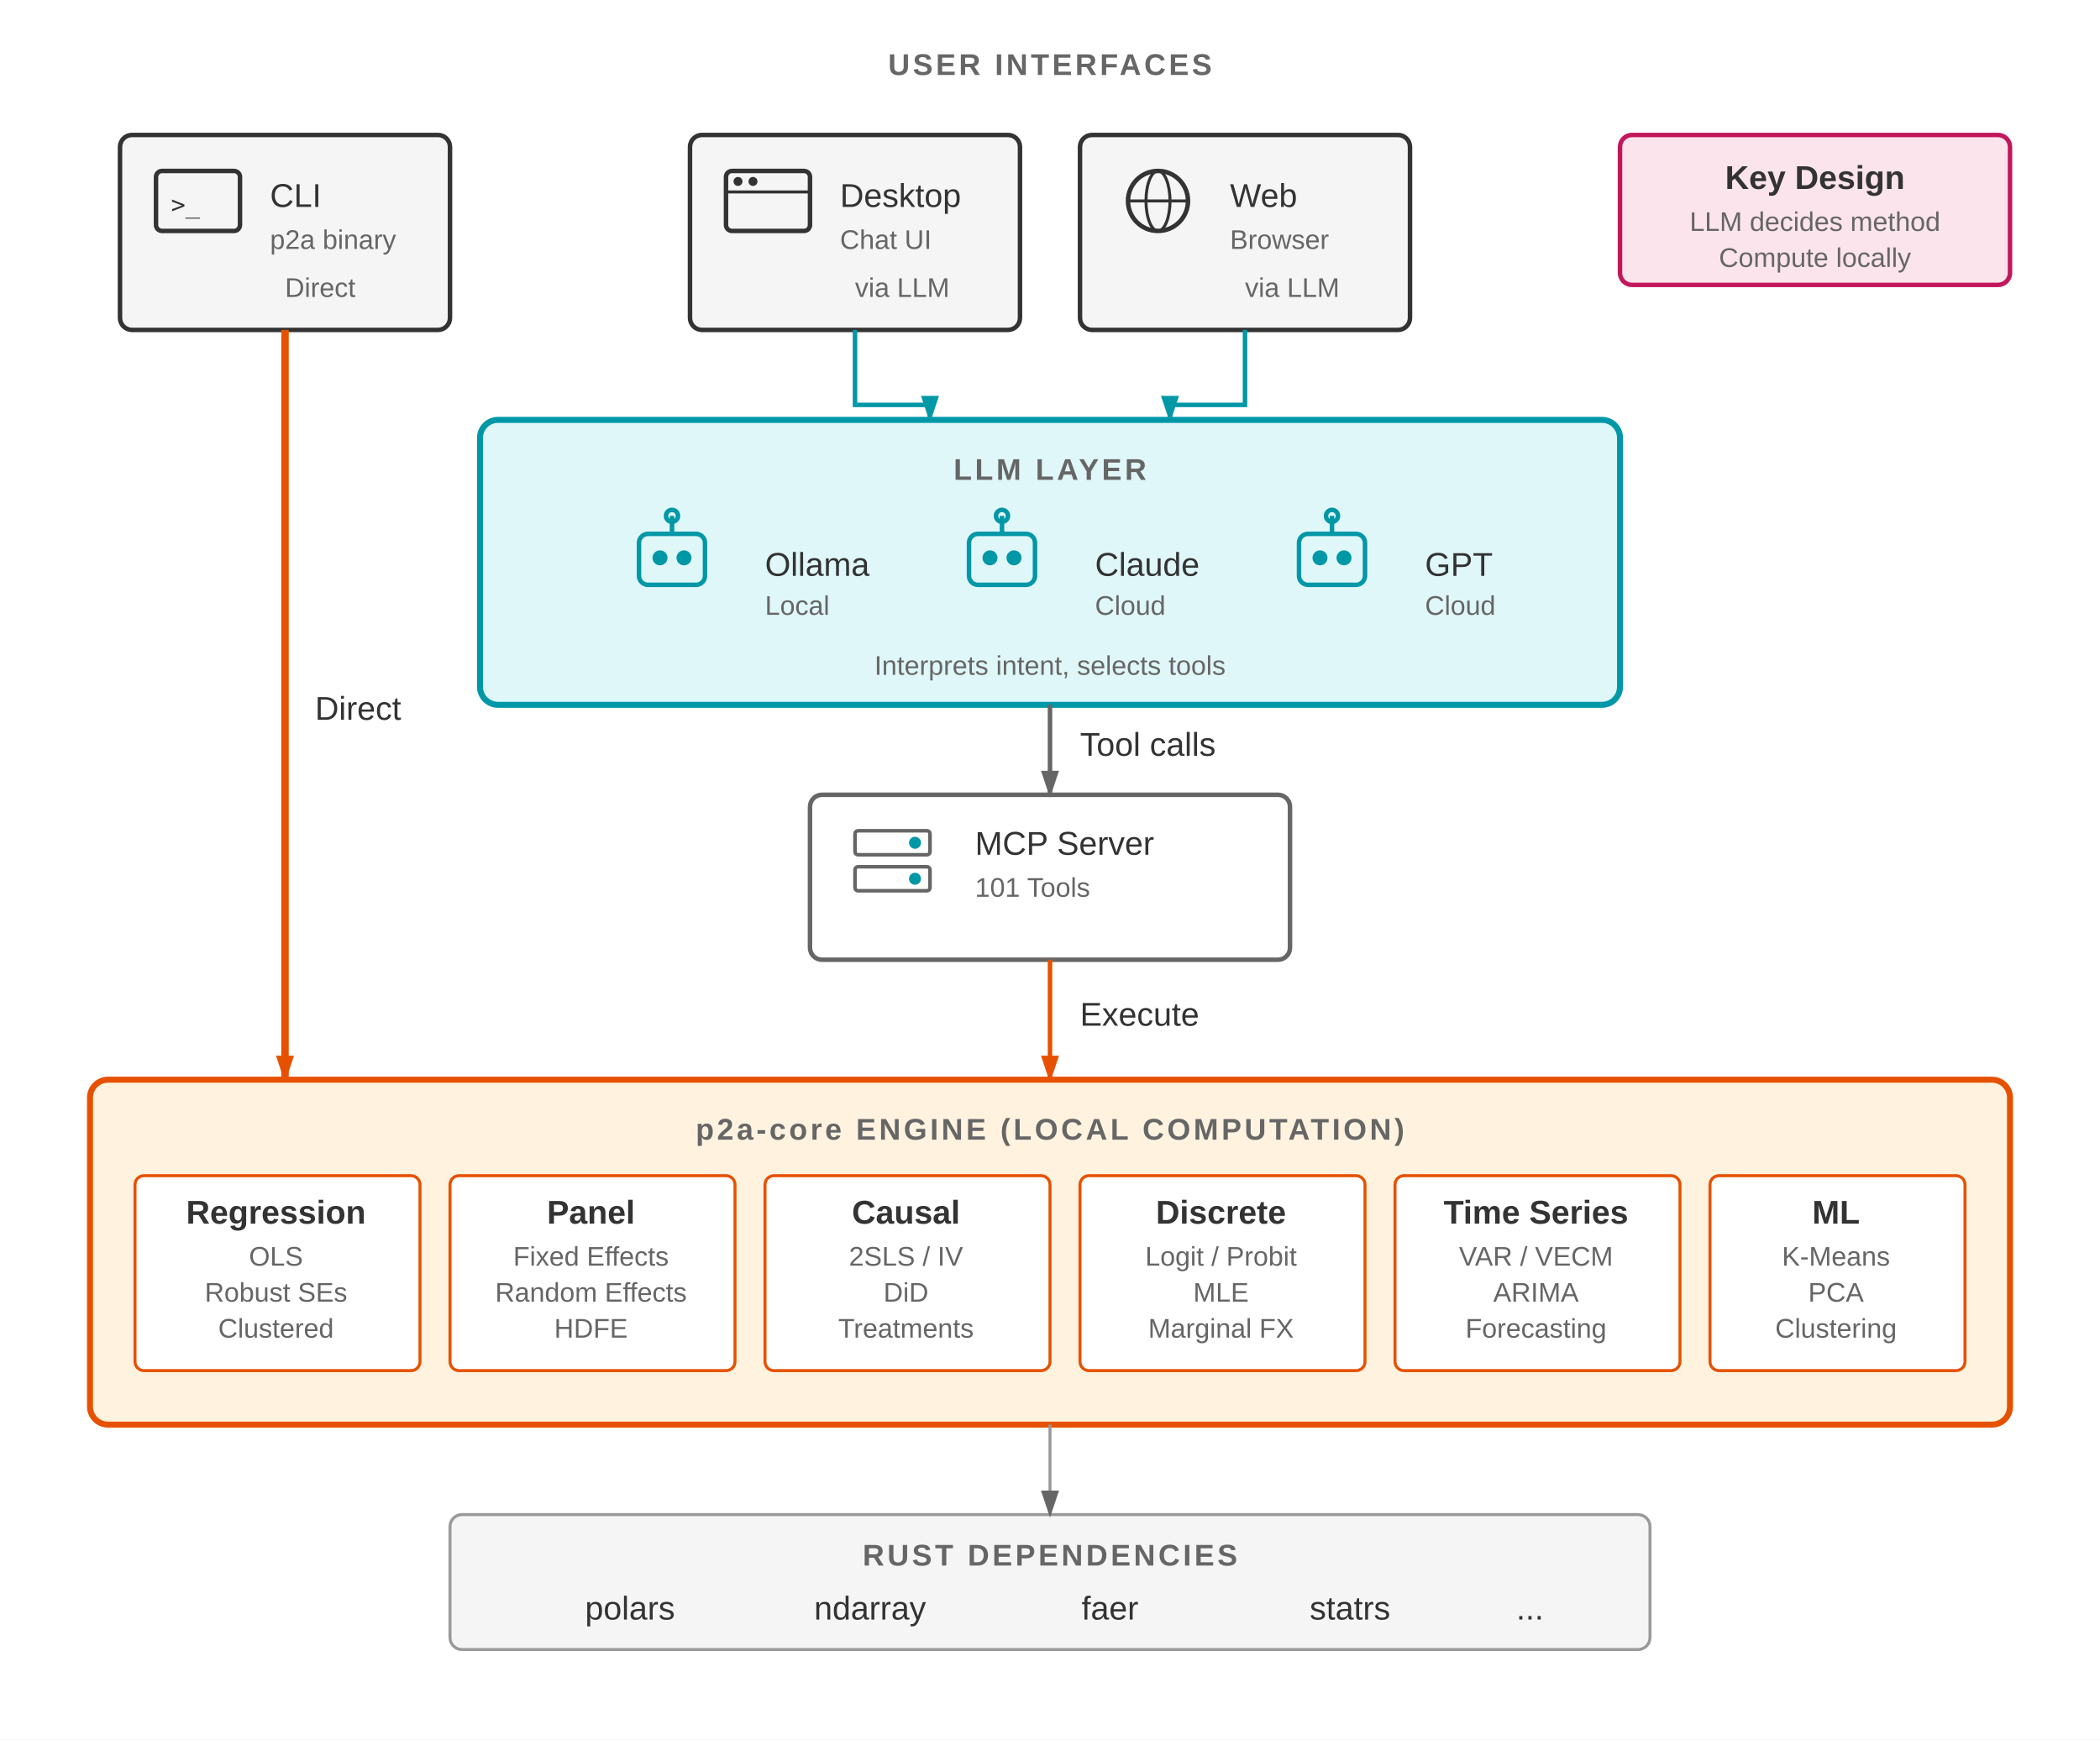
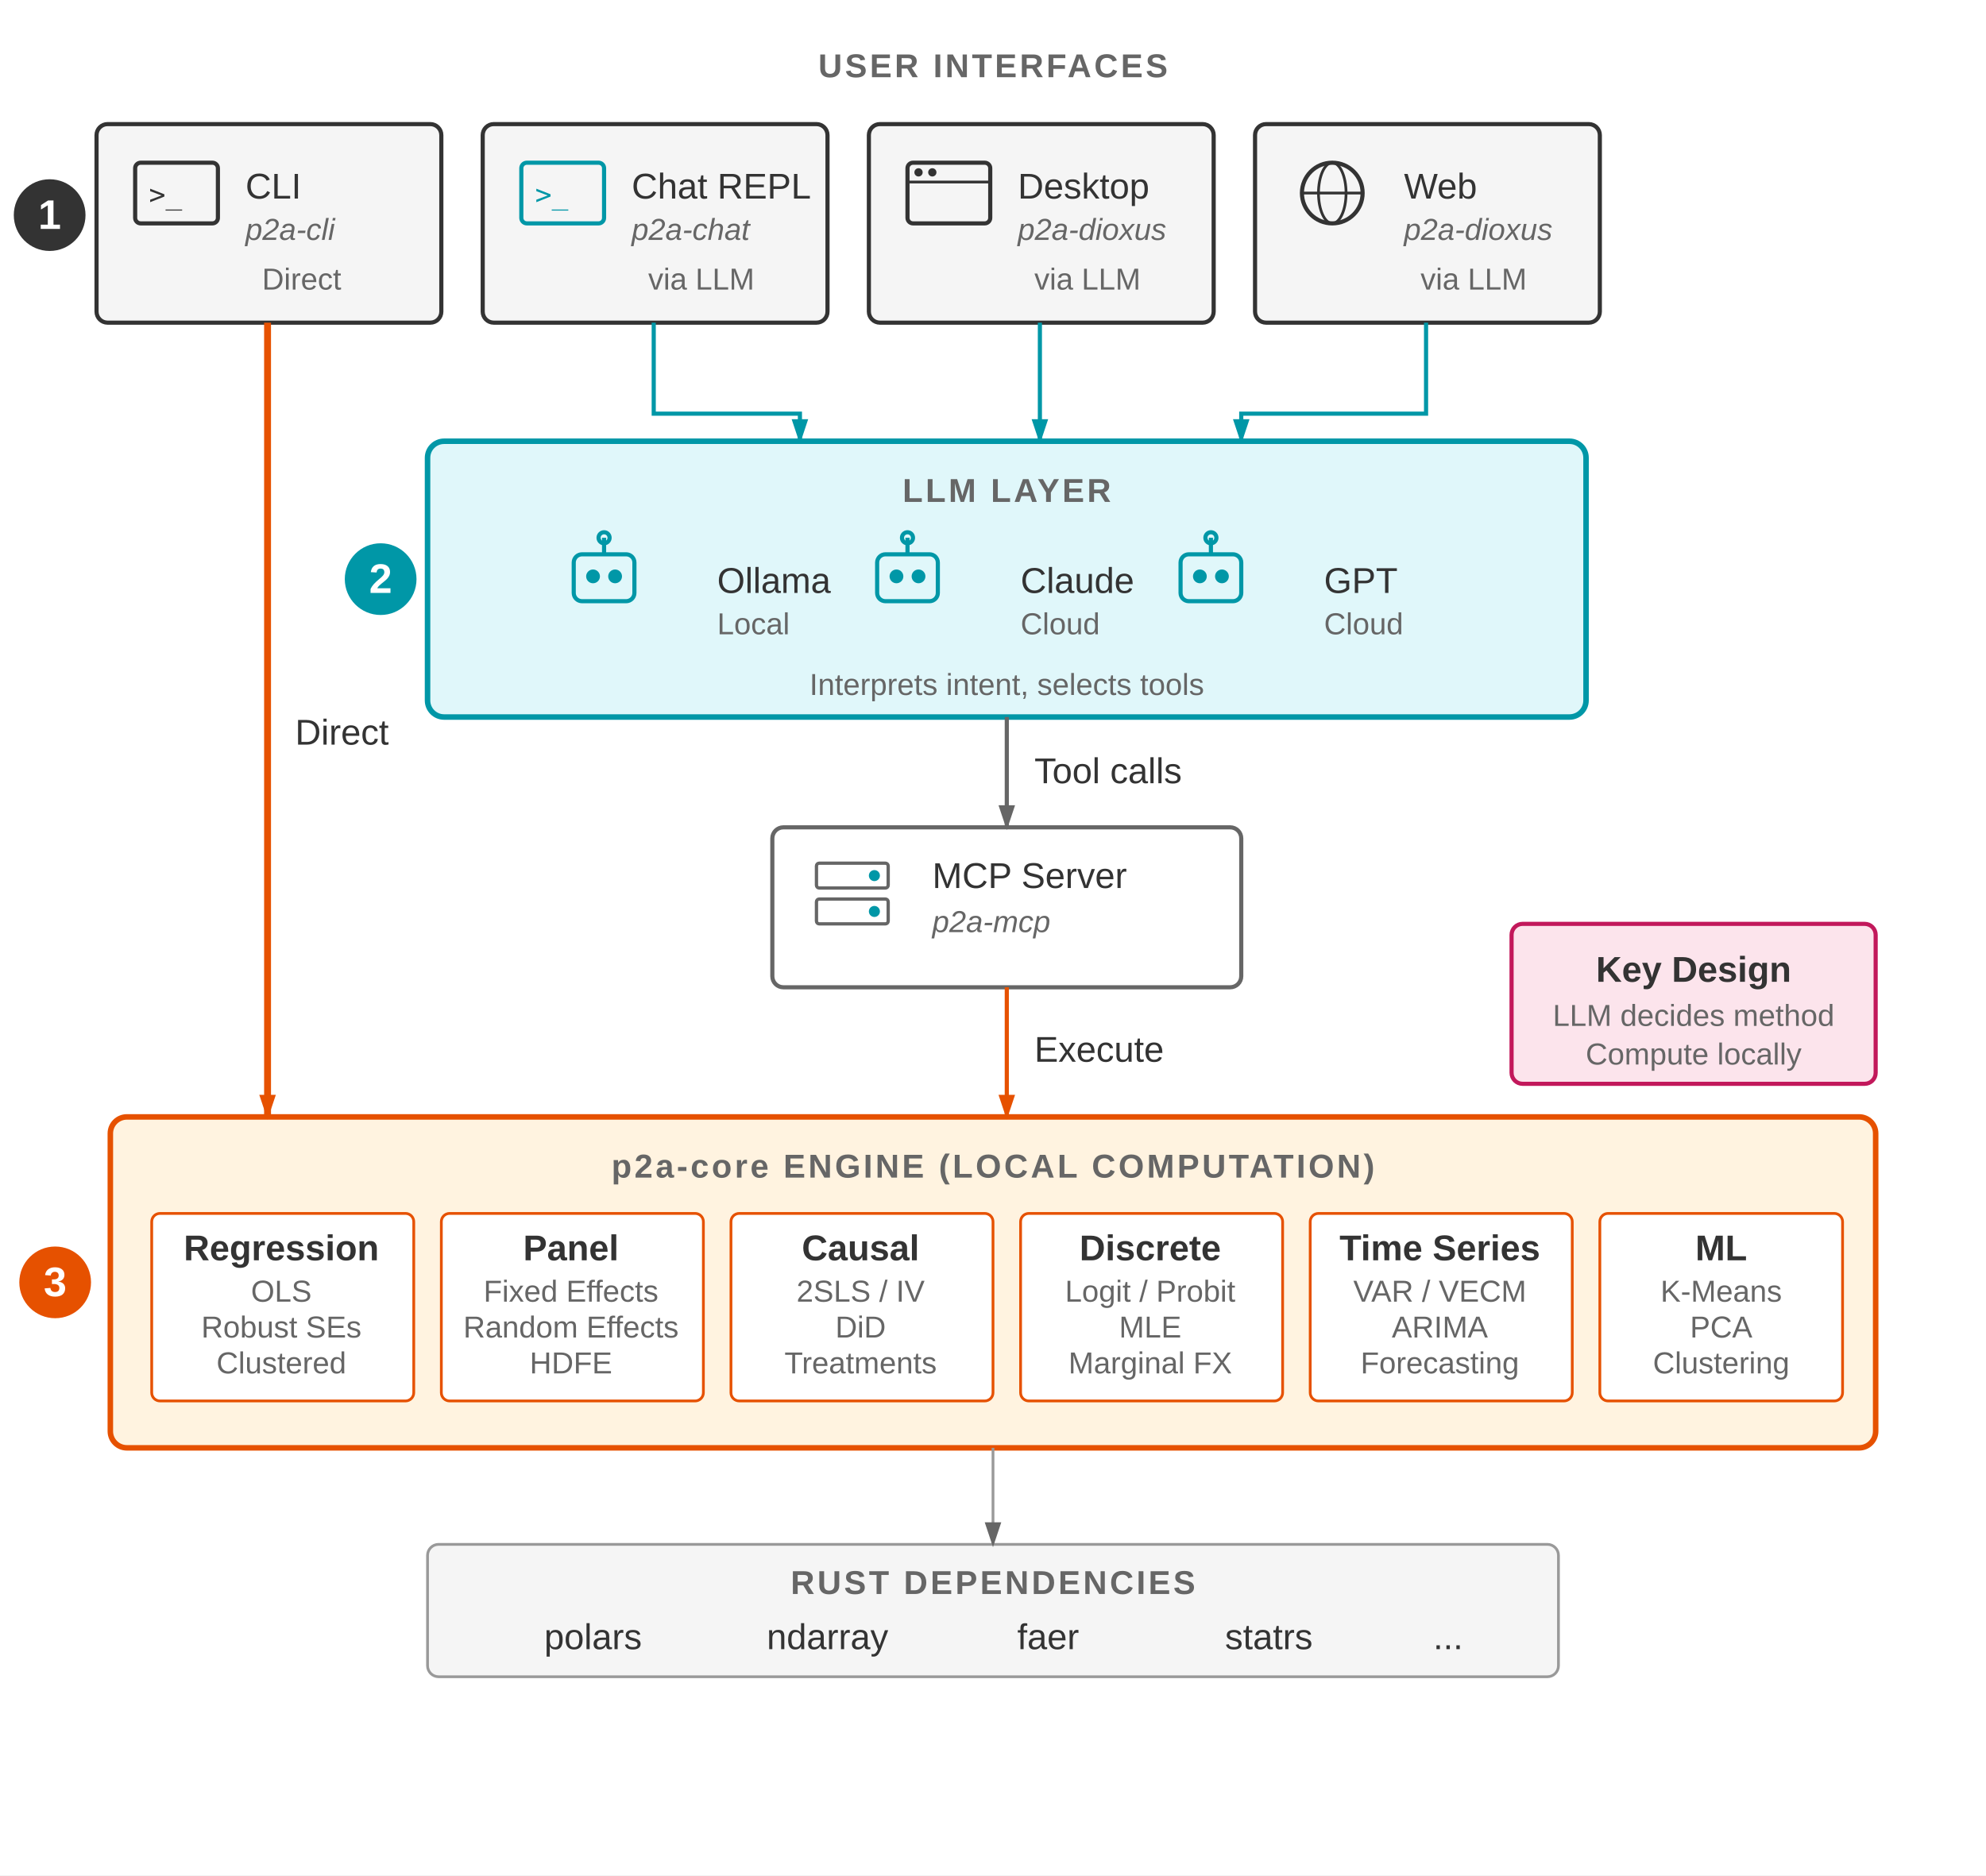
- <svg xmlns="http://www.w3.org/2000/svg" viewBox="0 0 700 580" width="700" height="580">
+ <svg xmlns="http://www.w3.org/2000/svg" viewBox="0 0 720 680" width="720" height="680">
  <defs>
    <style>
-       .title { font-family: 'Helvetica Neue', Arial, sans-serif; font-size: 14px; font-weight: 600; fill: #000; }
-       .label { font-family: 'Helvetica Neue', Arial, sans-serif; font-size: 11px; fill: #333; }
-       .sublabel { font-family: 'Helvetica Neue', Arial, sans-serif; font-size: 9px; fill: #666; }
-       .edge-label { font-family: 'Helvetica Neue', Arial, sans-serif; font-size: 11px; fill: #333; font-weight: 500; }
-       .section-title { font-family: 'Helvetica Neue', Arial, sans-serif; font-size: 10px; font-weight: 600; fill: #666; letter-spacing: 1px; }
+       .title { font-family: 'Helvetica Neue', Arial, sans-serif; font-size: 16px; font-weight: 600; fill: #000; }
+       .label { font-family: 'Helvetica Neue', Arial, sans-serif; font-size: 13px; fill: #333; }
+       .sublabel { font-family: 'Helvetica Neue', Arial, sans-serif; font-size: 11px; fill: #666; }
+       .edge-label { font-family: 'Helvetica Neue', Arial, sans-serif; font-size: 13px; fill: #333; font-weight: 500; }
+       .section-title { font-family: 'Helvetica Neue', Arial, sans-serif; font-size: 12px; font-weight: 600; fill: #666; letter-spacing: 1px; }
    </style>
    <marker id="arrow" markerWidth="10" markerHeight="10" refX="8" refY="3" orient="auto" markerUnits="userSpaceOnUse">
      <path d="M0,0 L0,6 L9,3 z" fill="#666" />
    </marker>
    <marker id="arrow-cyan" markerWidth="10" markerHeight="10" refX="8" refY="3" orient="auto" markerUnits="userSpaceOnUse">
      <path d="M0,0 L0,6 L9,3 z" fill="#0097A7" />
    </marker>
    <marker id="arrow-orange" markerWidth="10" markerHeight="10" refX="8" refY="3" orient="auto" markerUnits="userSpaceOnUse">
      <path d="M0,0 L0,6 L9,3 z" fill="#E65100" />
    </marker>
  </defs>
-   <rect width="700" height="580" fill="#fff" />
-   <text x="350" y="25" text-anchor="middle" class="section-title">USER INTERFACES</text>
-   <g transform="translate(40, 45)">
-     <rect x="0" y="0" width="110" height="65" rx="4" fill="#f5f5f5" stroke="#333" stroke-width="1.5" />
-     <rect x="12" y="12" width="28" height="20" rx="2" fill="none" stroke="#333" stroke-width="1.5" />
-     <text x="17" y="26" font-family="monospace" font-size="8" fill="#333">&gt;_</text>
-     <text x="50" y="24" class="label">CLI</text>
-     <text x="50" y="38" class="sublabel">p2a binary</text>
-     <text x="55" y="54" class="sublabel" fill="#E65100">Direct</text>
+   <rect width="720" height="680" fill="#fff" />
+   <g transform="translate(18, 78)">
+     <circle cx="0" cy="0" r="13" fill="#333" stroke="none" />
+     <text x="0" y="5" text-anchor="middle" font-family="'Helvetica Neue', Arial, sans-serif" font-size="15" font-weight="700" fill="#fff">1</text>
  </g>
-   <g transform="translate(230, 45)">
-     <rect x="0" y="0" width="110" height="65" rx="4" fill="#f5f5f5" stroke="#333" stroke-width="1.5" />
-     <rect x="12" y="12" width="28" height="20" rx="2" fill="none" stroke="#333" stroke-width="1.5" />
-     <line x1="12" y1="19" x2="40" y2="19" stroke="#333" stroke-width="1" />
-     <circle cx="16" cy="15.5" r="1.5" fill="#333" />
-     <circle cx="21" cy="15.5" r="1.5" fill="#333" />
-     <text x="50" y="24" class="label">Desktop</text>
-     <text x="50" y="38" class="sublabel">Chat UI</text>
-     <text x="55" y="54" class="sublabel" fill="#0097A7">via LLM</text>
+   <g transform="translate(138, 210)">
+     <circle cx="0" cy="0" r="13" fill="#0097A7" stroke="none" />
+     <text x="0" y="5" text-anchor="middle" font-family="'Helvetica Neue', Arial, sans-serif" font-size="15" font-weight="700" fill="#fff">2</text>
  </g>
-   <g transform="translate(360, 45)">
-     <rect x="0" y="0" width="110" height="65" rx="4" fill="#f5f5f5" stroke="#333" stroke-width="1.5" />
-     <circle cx="26" cy="22" r="10" fill="none" stroke="#333" stroke-width="1.5" />
-     <ellipse cx="26" cy="22" rx="4" ry="10" fill="none" stroke="#333" stroke-width="1" />
-     <line x1="16" y1="22" x2="36" y2="22" stroke="#333" stroke-width="1" />
-     <text x="50" y="24" class="label">Web</text>
-     <text x="50" y="38" class="sublabel">Browser</text>
-     <text x="55" y="54" class="sublabel" fill="#0097A7">via LLM</text>
+   <g transform="translate(20, 465)">
+     <circle cx="0" cy="0" r="13" fill="#E65100" stroke="none" />
+     <text x="0" y="5" text-anchor="middle" font-family="'Helvetica Neue', Arial, sans-serif" font-size="15" font-weight="700" fill="#fff">3</text>
  </g>
-   <g transform="translate(160, 140)">
-     <rect x="0" y="0" width="380" height="95" rx="6" fill="#E0F7FA" stroke="#0097A7" stroke-width="2" />
-     <text x="190" y="20" text-anchor="middle" class="section-title" fill="#0097A7">LLM LAYER</text>
-     <g transform="translate(50, 32)">
+   <text x="360" y="28" text-anchor="middle" class="section-title">USER INTERFACES</text>
+   <g transform="translate(35, 45)">
+     <rect x="0" y="0" width="125" height="72" rx="4" fill="#f5f5f5" stroke="#333" stroke-width="1.5" />
+     <rect x="14" y="14" width="30" height="22" rx="2" fill="none" stroke="#333" stroke-width="1.5" />
+     <text x="19" y="29" font-family="monospace" font-size="10" fill="#333">&gt;_</text>
+     <text x="54" y="27" class="label">CLI</text>
+     <text x="54" y="42" class="sublabel" font-style="italic">p2a-cli</text>
+     <text x="60" y="60" class="sublabel" fill="#E65100">Direct</text>
+   </g>
+   <g transform="translate(175, 45)">
+     <rect x="0" y="0" width="125" height="72" rx="4" fill="#f5f5f5" stroke="#333" stroke-width="1.5" />
+     <rect x="14" y="14" width="30" height="22" rx="2" fill="none" stroke="#0097A7" stroke-width="1.5" />
+     <text x="19" y="29" font-family="monospace" font-size="10" fill="#0097A7">&gt;_</text>
+     <text x="54" y="27" class="label">Chat REPL</text>
+     <text x="54" y="42" class="sublabel" font-style="italic">p2a-chat</text>
+     <text x="60" y="60" class="sublabel" fill="#0097A7">via LLM</text>
+   </g>
+   <g transform="translate(315, 45)">
+     <rect x="0" y="0" width="125" height="72" rx="4" fill="#f5f5f5" stroke="#333" stroke-width="1.5" />
+     <rect x="14" y="14" width="30" height="22" rx="2" fill="none" stroke="#333" stroke-width="1.5" />
+     <line x1="14" y1="21" x2="44" y2="21" stroke="#333" stroke-width="1" />
+     <circle cx="18" cy="17.5" r="1.5" fill="#333" />
+     <circle cx="23" cy="17.5" r="1.5" fill="#333" />
+     <text x="54" y="27" class="label">Desktop</text>
+     <text x="54" y="42" class="sublabel" font-style="italic">p2a-dioxus</text>
+     <text x="60" y="60" class="sublabel" fill="#0097A7">via LLM</text>
+   </g>
+   <g transform="translate(455, 45)">
+     <rect x="0" y="0" width="125" height="72" rx="4" fill="#f5f5f5" stroke="#333" stroke-width="1.5" />
+     <circle cx="28" cy="25" r="11" fill="none" stroke="#333" stroke-width="1.5" />
+     <ellipse cx="28" cy="25" rx="5" ry="11" fill="none" stroke="#333" stroke-width="1" />
+     <line x1="17" y1="25" x2="39" y2="25" stroke="#333" stroke-width="1" />
+     <text x="54" y="27" class="label">Web</text>
+     <text x="54" y="42" class="sublabel" font-style="italic">p2a-dioxus</text>
+     <text x="60" y="60" class="sublabel" fill="#0097A7">via LLM</text>
+   </g>
+   <g transform="translate(155, 160)">
+     <rect x="0" y="0" width="420" height="100" rx="6" fill="#E0F7FA" stroke="#0097A7" stroke-width="2" />
+     <text x="210" y="22" text-anchor="middle" class="section-title" fill="#0097A7">LLM LAYER</text>
+     <g transform="translate(50, 35)">
      <rect x="3" y="6" width="22" height="17" rx="3" fill="none" stroke="#0097A7" stroke-width="1.5" />
      <circle cx="10" cy="14" r="2.5" fill="#0097A7" />
      <circle cx="18" cy="14" r="2.5" fill="#0097A7" />
      <line x1="14" y1="0" x2="14" y2="6" stroke="#0097A7" stroke-width="1.5" />
      <circle cx="14" cy="0" r="2" fill="none" stroke="#0097A7" stroke-width="1.5" />
    </g>
-     <text x="95" y="52" class="label">Ollama</text>
-     <text x="95" y="65" class="sublabel">Local</text>
-     <g transform="translate(160, 32)">
+     <text x="105" y="55" class="label">Ollama</text>
+     <text x="105" y="70" class="sublabel">Local</text>
+     <g transform="translate(160, 35)">
      <rect x="3" y="6" width="22" height="17" rx="3" fill="none" stroke="#0097A7" stroke-width="1.5" />
      <circle cx="10" cy="14" r="2.5" fill="#0097A7" />
      <circle cx="18" cy="14" r="2.5" fill="#0097A7" />
      <line x1="14" y1="0" x2="14" y2="6" stroke="#0097A7" stroke-width="1.5" />
      <circle cx="14" cy="0" r="2" fill="none" stroke="#0097A7" stroke-width="1.5" />
    </g>
-     <text x="205" y="52" class="label">Claude</text>
-     <text x="205" y="65" class="sublabel">Cloud</text>
-     <g transform="translate(270, 32)">
+     <text x="215" y="55" class="label">Claude</text>
+     <text x="215" y="70" class="sublabel">Cloud</text>
+     <g transform="translate(270, 35)">
      <rect x="3" y="6" width="22" height="17" rx="3" fill="none" stroke="#0097A7" stroke-width="1.5" />
      <circle cx="10" cy="14" r="2.5" fill="#0097A7" />
      <circle cx="18" cy="14" r="2.5" fill="#0097A7" />
      <line x1="14" y1="0" x2="14" y2="6" stroke="#0097A7" stroke-width="1.5" />
      <circle cx="14" cy="0" r="2" fill="none" stroke="#0097A7" stroke-width="1.5" />
    </g>
-     <text x="315" y="52" class="label">GPT</text>
-     <text x="315" y="65" class="sublabel">Cloud</text>
-     <text x="190" y="85" text-anchor="middle" class="sublabel" fill="#0097A7">Interprets intent, selects tools</text>
+     <text x="325" y="55" class="label">GPT</text>
+     <text x="325" y="70" class="sublabel">Cloud</text>
+     <text x="210" y="92" text-anchor="middle" class="sublabel" fill="#0097A7">Interprets intent, selects tools</text>
  </g>
-   <g transform="translate(270, 265)">
-     <rect x="0" y="0" width="160" height="55" rx="4" fill="#fff" stroke="#666" stroke-width="1.5" />
-     <rect x="15" y="12" width="25" height="8" rx="1" fill="none" stroke="#666" stroke-width="1.2" />
-     <rect x="15" y="24" width="25" height="8" rx="1" fill="none" stroke="#666" stroke-width="1.2" />
-     <circle cx="35" cy="16" r="2" fill="#0097A7" />
-     <circle cx="35" cy="28" r="2" fill="#0097A7" />
-     <text x="55" y="20" class="label">MCP Server</text>
-     <text x="55" y="34" class="sublabel">101 Tools</text>
+   <g transform="translate(280, 300)">
+     <rect x="0" y="0" width="170" height="58" rx="4" fill="#fff" stroke="#666" stroke-width="1.5" />
+     <rect x="16" y="13" width="26" height="9" rx="1" fill="none" stroke="#666" stroke-width="1.2" />
+     <rect x="16" y="26" width="26" height="9" rx="1" fill="none" stroke="#666" stroke-width="1.2" />
+     <circle cx="37" cy="17.5" r="2" fill="#0097A7" />
+     <circle cx="37" cy="30.5" r="2" fill="#0097A7" />
+     <text x="58" y="22" class="label">MCP Server</text>
+     <text x="58" y="38" class="sublabel" font-style="italic">p2a-mcp</text>
  </g>
-   <g transform="translate(30, 360)">
-     <rect x="0" y="0" width="640" height="115" rx="6" fill="#FFF3E0" stroke="#E65100" stroke-width="2" />
-     <text x="320" y="20" text-anchor="middle" class="section-title" fill="#E65100">p2a-core ENGINE (LOCAL COMPUTATION)</text>
-     <g transform="translate(15, 32)">
-       <rect x="0" y="0" width="95" height="65" rx="3" fill="#fff" stroke="#E65100" stroke-width="1" />
-       <text x="47" y="16" text-anchor="middle" class="label" font-weight="600">Regression</text>
-       <text x="47" y="30" text-anchor="middle" class="sublabel">OLS</text>
-       <text x="47" y="42" text-anchor="middle" class="sublabel">Robust SEs</text>
-       <text x="47" y="54" text-anchor="middle" class="sublabel">Clustered</text>
+   <g transform="translate(40, 405)">
+     <rect x="0" y="0" width="640" height="120" rx="6" fill="#FFF3E0" stroke="#E65100" stroke-width="2" />
+     <text x="320" y="22" text-anchor="middle" class="section-title" fill="#E65100">p2a-core ENGINE (LOCAL COMPUTATION)</text>
+     <g transform="translate(15, 35)">
+       <rect x="0" y="0" width="95" height="68" rx="3" fill="#fff" stroke="#E65100" stroke-width="1" />
+       <text x="47" y="17" text-anchor="middle" class="label" font-weight="600">Regression</text>
+       <text x="47" y="32" text-anchor="middle" class="sublabel">OLS</text>
+       <text x="47" y="45" text-anchor="middle" class="sublabel">Robust SEs</text>
+       <text x="47" y="58" text-anchor="middle" class="sublabel">Clustered</text>
    </g>
-     <g transform="translate(120, 32)">
-       <rect x="0" y="0" width="95" height="65" rx="3" fill="#fff" stroke="#E65100" stroke-width="1" />
-       <text x="47" y="16" text-anchor="middle" class="label" font-weight="600">Panel</text>
-       <text x="47" y="30" text-anchor="middle" class="sublabel">Fixed Effects</text>
-       <text x="47" y="42" text-anchor="middle" class="sublabel">Random Effects</text>
-       <text x="47" y="54" text-anchor="middle" class="sublabel">HDFE</text>
+     <g transform="translate(120, 35)">
+       <rect x="0" y="0" width="95" height="68" rx="3" fill="#fff" stroke="#E65100" stroke-width="1" />
+       <text x="47" y="17" text-anchor="middle" class="label" font-weight="600">Panel</text>
+       <text x="47" y="32" text-anchor="middle" class="sublabel">Fixed Effects</text>
+       <text x="47" y="45" text-anchor="middle" class="sublabel">Random Effects</text>
+       <text x="47" y="58" text-anchor="middle" class="sublabel">HDFE</text>
    </g>
-     <g transform="translate(225, 32)">
-       <rect x="0" y="0" width="95" height="65" rx="3" fill="#fff" stroke="#E65100" stroke-width="1" />
-       <text x="47" y="16" text-anchor="middle" class="label" font-weight="600">Causal</text>
-       <text x="47" y="30" text-anchor="middle" class="sublabel">2SLS / IV</text>
-       <text x="47" y="42" text-anchor="middle" class="sublabel">DiD</text>
-       <text x="47" y="54" text-anchor="middle" class="sublabel">Treatments</text>
+     <g transform="translate(225, 35)">
+       <rect x="0" y="0" width="95" height="68" rx="3" fill="#fff" stroke="#E65100" stroke-width="1" />
+       <text x="47" y="17" text-anchor="middle" class="label" font-weight="600">Causal</text>
+       <text x="47" y="32" text-anchor="middle" class="sublabel">2SLS / IV</text>
+       <text x="47" y="45" text-anchor="middle" class="sublabel">DiD</text>
+       <text x="47" y="58" text-anchor="middle" class="sublabel">Treatments</text>
    </g>
-     <g transform="translate(330, 32)">
-       <rect x="0" y="0" width="95" height="65" rx="3" fill="#fff" stroke="#E65100" stroke-width="1" />
-       <text x="47" y="16" text-anchor="middle" class="label" font-weight="600">Discrete</text>
-       <text x="47" y="30" text-anchor="middle" class="sublabel">Logit / Probit</text>
-       <text x="47" y="42" text-anchor="middle" class="sublabel">MLE</text>
-       <text x="47" y="54" text-anchor="middle" class="sublabel">Marginal FX</text>
+     <g transform="translate(330, 35)">
+       <rect x="0" y="0" width="95" height="68" rx="3" fill="#fff" stroke="#E65100" stroke-width="1" />
+       <text x="47" y="17" text-anchor="middle" class="label" font-weight="600">Discrete</text>
+       <text x="47" y="32" text-anchor="middle" class="sublabel">Logit / Probit</text>
+       <text x="47" y="45" text-anchor="middle" class="sublabel">MLE</text>
+       <text x="47" y="58" text-anchor="middle" class="sublabel">Marginal FX</text>
    </g>
-     <g transform="translate(435, 32)">
-       <rect x="0" y="0" width="95" height="65" rx="3" fill="#fff" stroke="#E65100" stroke-width="1" />
-       <text x="47" y="16" text-anchor="middle" class="label" font-weight="600">Time Series</text>
-       <text x="47" y="30" text-anchor="middle" class="sublabel">VAR / VECM</text>
-       <text x="47" y="42" text-anchor="middle" class="sublabel">ARIMA</text>
-       <text x="47" y="54" text-anchor="middle" class="sublabel">Forecasting</text>
+     <g transform="translate(435, 35)">
+       <rect x="0" y="0" width="95" height="68" rx="3" fill="#fff" stroke="#E65100" stroke-width="1" />
+       <text x="47" y="17" text-anchor="middle" class="label" font-weight="600">Time Series</text>
+       <text x="47" y="32" text-anchor="middle" class="sublabel">VAR / VECM</text>
+       <text x="47" y="45" text-anchor="middle" class="sublabel">ARIMA</text>
+       <text x="47" y="58" text-anchor="middle" class="sublabel">Forecasting</text>
    </g>
-     <g transform="translate(540, 32)">
-       <rect x="0" y="0" width="85" height="65" rx="3" fill="#fff" stroke="#E65100" stroke-width="1" />
-       <text x="42" y="16" text-anchor="middle" class="label" font-weight="600">ML</text>
-       <text x="42" y="30" text-anchor="middle" class="sublabel">K-Means</text>
-       <text x="42" y="42" text-anchor="middle" class="sublabel">PCA</text>
-       <text x="42" y="54" text-anchor="middle" class="sublabel">Clustering</text>
+     <g transform="translate(540, 35)">
+       <rect x="0" y="0" width="88" height="68" rx="3" fill="#fff" stroke="#E65100" stroke-width="1" />
+       <text x="44" y="17" text-anchor="middle" class="label" font-weight="600">ML</text>
+       <text x="44" y="32" text-anchor="middle" class="sublabel">K-Means</text>
+       <text x="44" y="45" text-anchor="middle" class="sublabel">PCA</text>
+       <text x="44" y="58" text-anchor="middle" class="sublabel">Clustering</text>
    </g>
  </g>
-   <g transform="translate(150, 505)">
-     <rect x="0" y="0" width="400" height="45" rx="4" fill="#f5f5f5" stroke="#999" stroke-width="1" />
-     <text x="200" y="17" text-anchor="middle" class="section-title" fill="#666">RUST DEPENDENCIES</text>
-     <text x="60" y="35" text-anchor="middle" class="label">polars</text>
-     <text x="140" y="35" text-anchor="middle" class="label">ndarray</text>
-     <text x="220" y="35" text-anchor="middle" class="label">faer</text>
-     <text x="300" y="35" text-anchor="middle" class="label">statrs</text>
-     <text x="360" y="35" text-anchor="middle" class="label">...</text>
+   <g transform="translate(155, 560)">
+     <rect x="0" y="0" width="410" height="48" rx="4" fill="#f5f5f5" stroke="#999" stroke-width="1" />
+     <text x="205" y="18" text-anchor="middle" class="section-title" fill="#666">RUST DEPENDENCIES</text>
+     <text x="60" y="38" text-anchor="middle" class="label">polars</text>
+     <text x="145" y="38" text-anchor="middle" class="label">ndarray</text>
+     <text x="225" y="38" text-anchor="middle" class="label">faer</text>
+     <text x="305" y="38" text-anchor="middle" class="label">statrs</text>
+     <text x="370" y="38" text-anchor="middle" class="label">...</text>
  </g>
-   <path d="M95,110 L95,360" stroke="#E65100" stroke-width="2.5" fill="none" marker-end="url(#arrow-orange)" />
-   <text x="105" y="240" class="edge-label" fill="#E65100">Direct</text>
-   <path d="M285,110 L285,135 L310,135 L310,140" stroke="#0097A7" stroke-width="1.5" fill="none" marker-end="url(#arrow-cyan)" />
-   <path d="M415,110 L415,135 L390,135 L390,140" stroke="#0097A7" stroke-width="1.5" fill="none" marker-end="url(#arrow-cyan)" />
-   <path d="M350,235 L350,265" stroke="#666" stroke-width="1.5" fill="none" marker-end="url(#arrow)" />
-   <text x="360" y="252" class="edge-label">Tool calls</text>
-   <path d="M350,320 L350,360" stroke="#E65100" stroke-width="1.5" fill="none" marker-end="url(#arrow-orange)" />
-   <text x="360" y="342" class="edge-label" fill="#E65100">Execute</text>
-   <path d="M350,475 L350,505" stroke="#999" stroke-width="1" fill="none" marker-end="url(#arrow)" />
-   <g transform="translate(540, 45)">
-     <rect x="0" y="0" width="130" height="50" rx="4" fill="#FCE4EC" stroke="#C2185B" stroke-width="1.5" />
-     <text x="65" y="18" text-anchor="middle" class="label" fill="#C2185B" font-weight="600">Key Design</text>
-     <text x="65" y="32" text-anchor="middle" class="sublabel" fill="#C2185B">LLM decides method</text>
-     <text x="65" y="44" text-anchor="middle" class="sublabel" fill="#C2185B">Compute locally</text>
+   <path d="M97,117 L97,405" stroke="#E65100" stroke-width="2.5" fill="none" marker-end="url(#arrow-orange)" />
+   <text x="107" y="270" class="edge-label" fill="#E65100">Direct</text>
+   <path d="M237,117 L237,150 L290,150 L290,160" stroke="#0097A7" stroke-width="1.5" fill="none" marker-end="url(#arrow-cyan)" />
+   <path d="M377,117 L377,160" stroke="#0097A7" stroke-width="1.5" fill="none" marker-end="url(#arrow-cyan)" />
+   <path d="M517,117 L517,150 L450,150 L450,160" stroke="#0097A7" stroke-width="1.5" fill="none" marker-end="url(#arrow-cyan)" />
+   <path d="M365,260 L365,300" stroke="#666" stroke-width="1.5" fill="none" marker-end="url(#arrow)" />
+   <text x="375" y="284" class="edge-label">Tool calls</text>
+   <path d="M365,358 L365,405" stroke="#E65100" stroke-width="1.5" fill="none" marker-end="url(#arrow-orange)" />
+   <text x="375" y="385" class="edge-label" fill="#E65100">Execute</text>
+   <path d="M360,525 L360,560" stroke="#999" stroke-width="1" fill="none" marker-end="url(#arrow)" />
+   <g transform="translate(548, 335)">
+     <rect x="0" y="0" width="132" height="58" rx="4" fill="#FCE4EC" stroke="#C2185B" stroke-width="1.5" />
+     <text x="66" y="21" text-anchor="middle" class="label" fill="#C2185B" font-weight="600">Key Design</text>
+     <text x="66" y="37" text-anchor="middle" class="sublabel" fill="#C2185B">LLM decides method</text>
+     <text x="66" y="51" text-anchor="middle" class="sublabel" fill="#C2185B">Compute locally</text>
  </g>
</svg>
